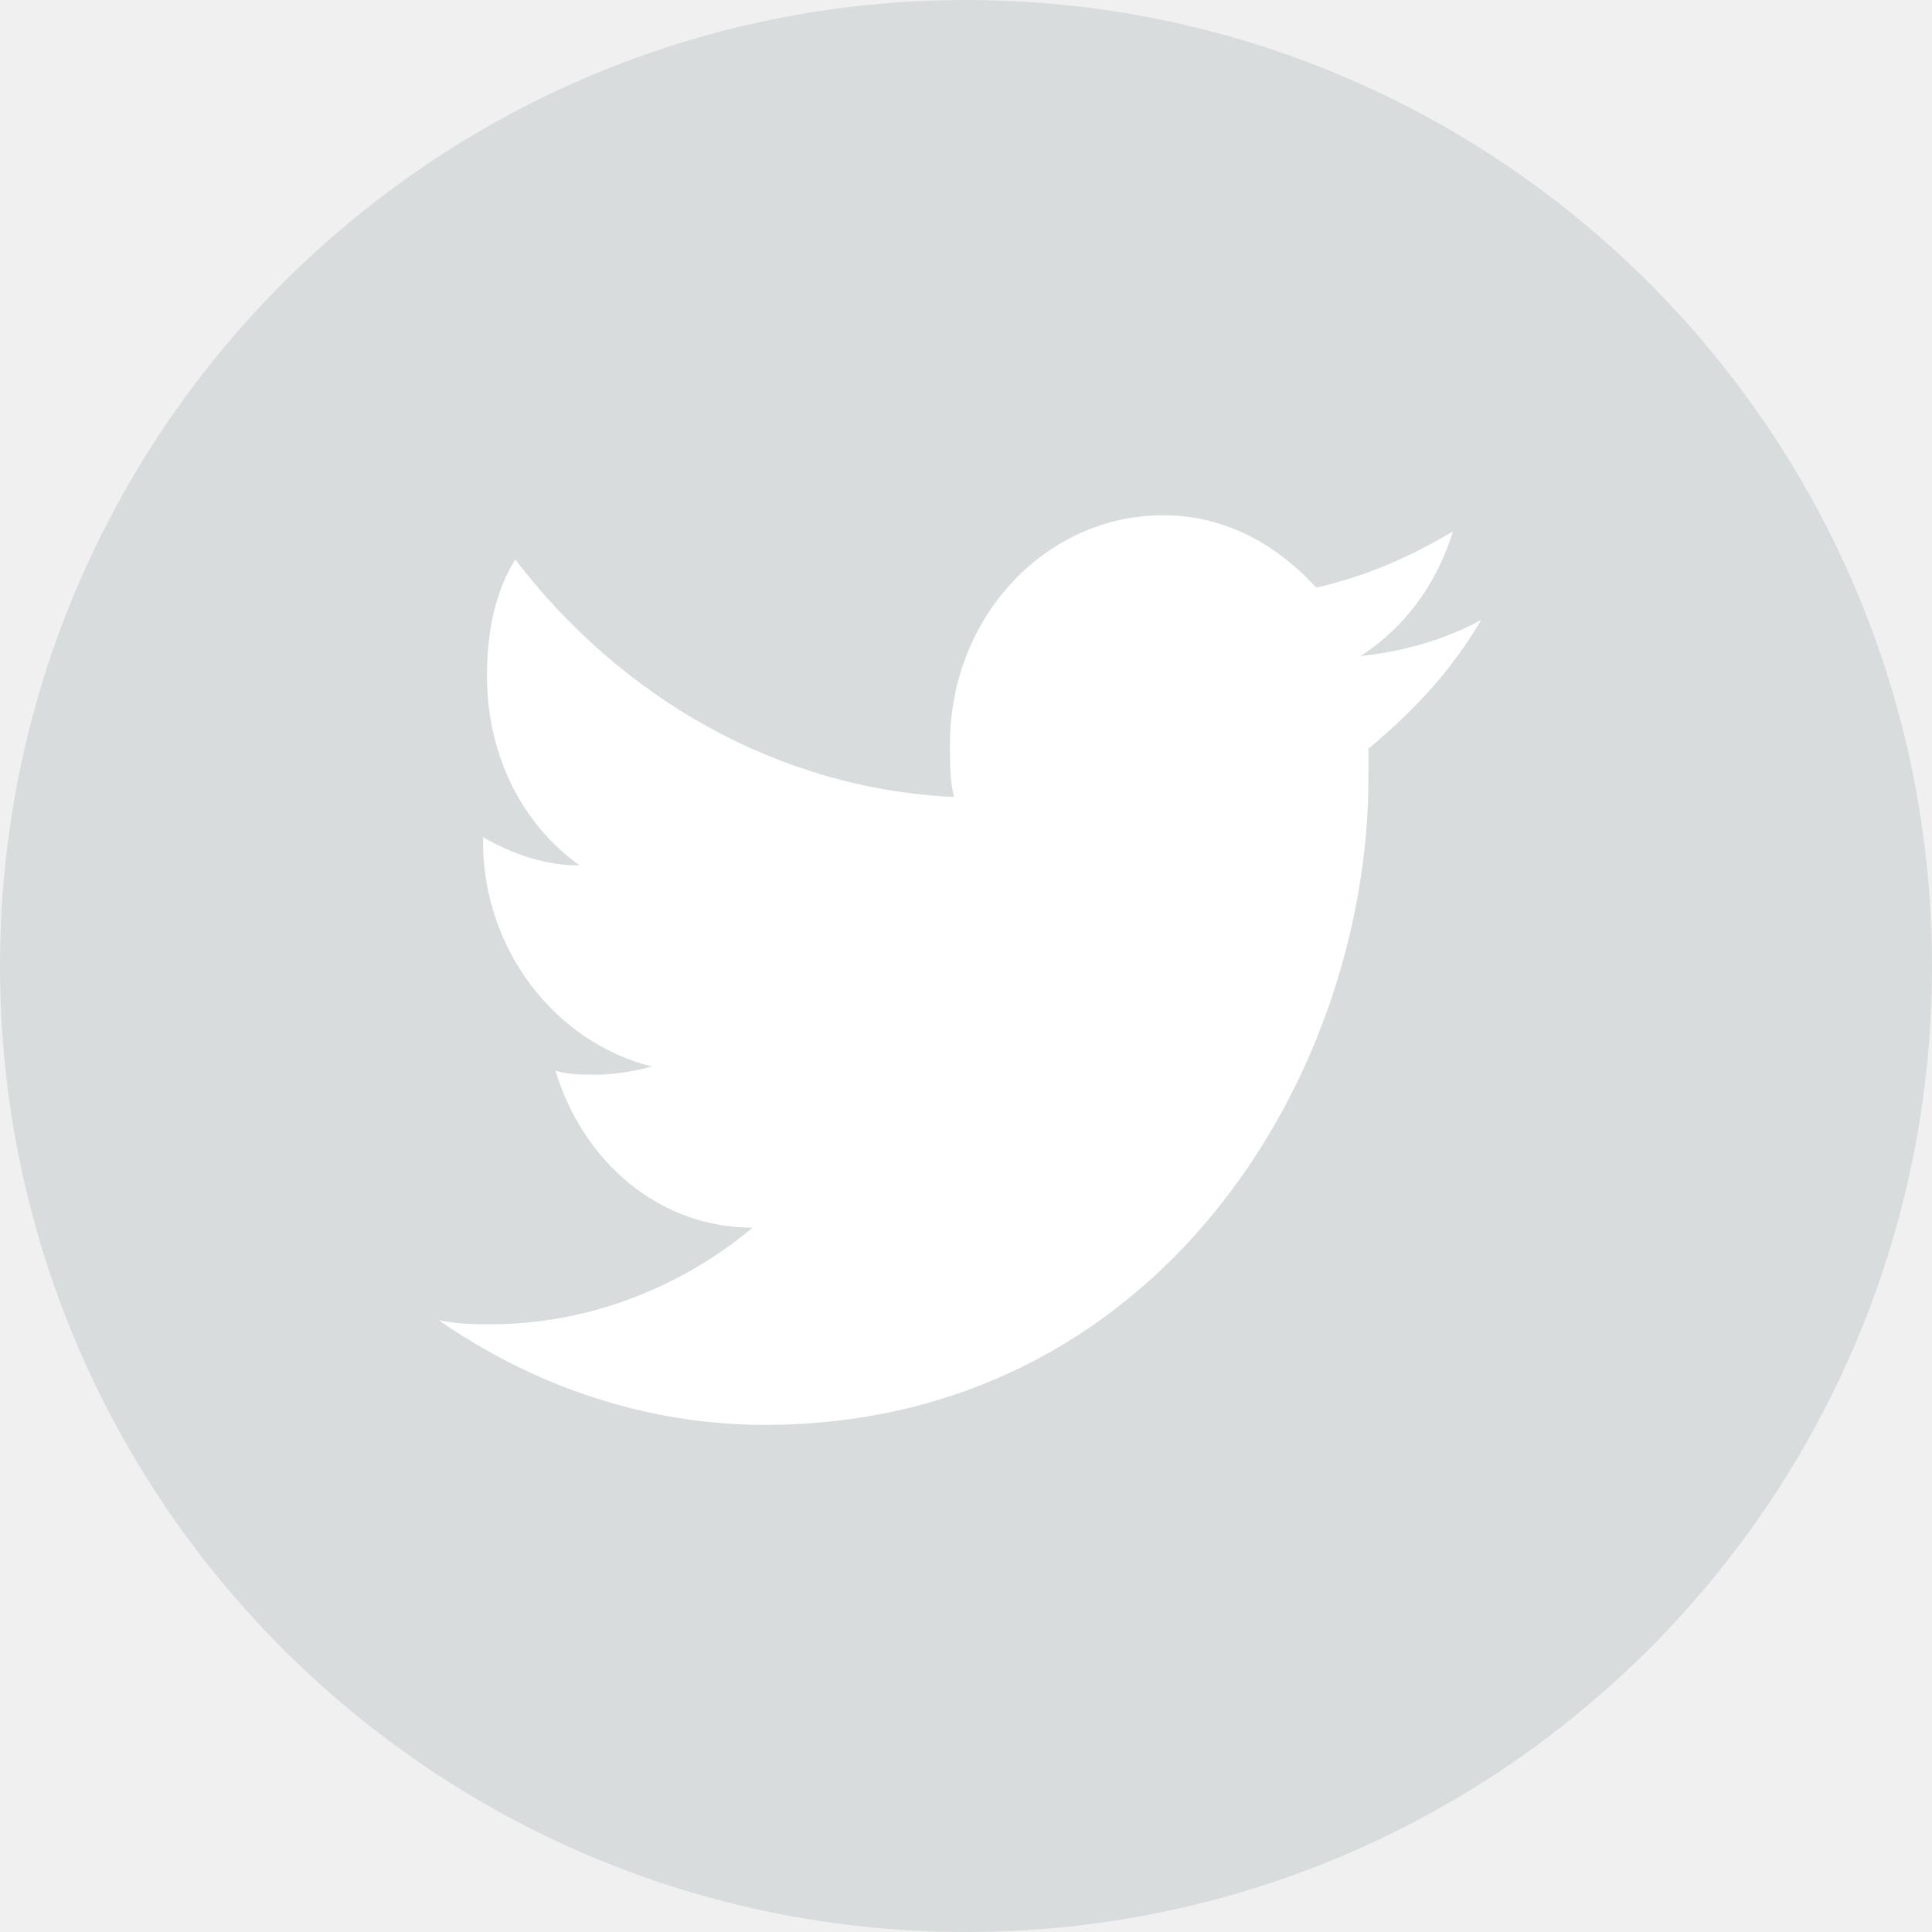
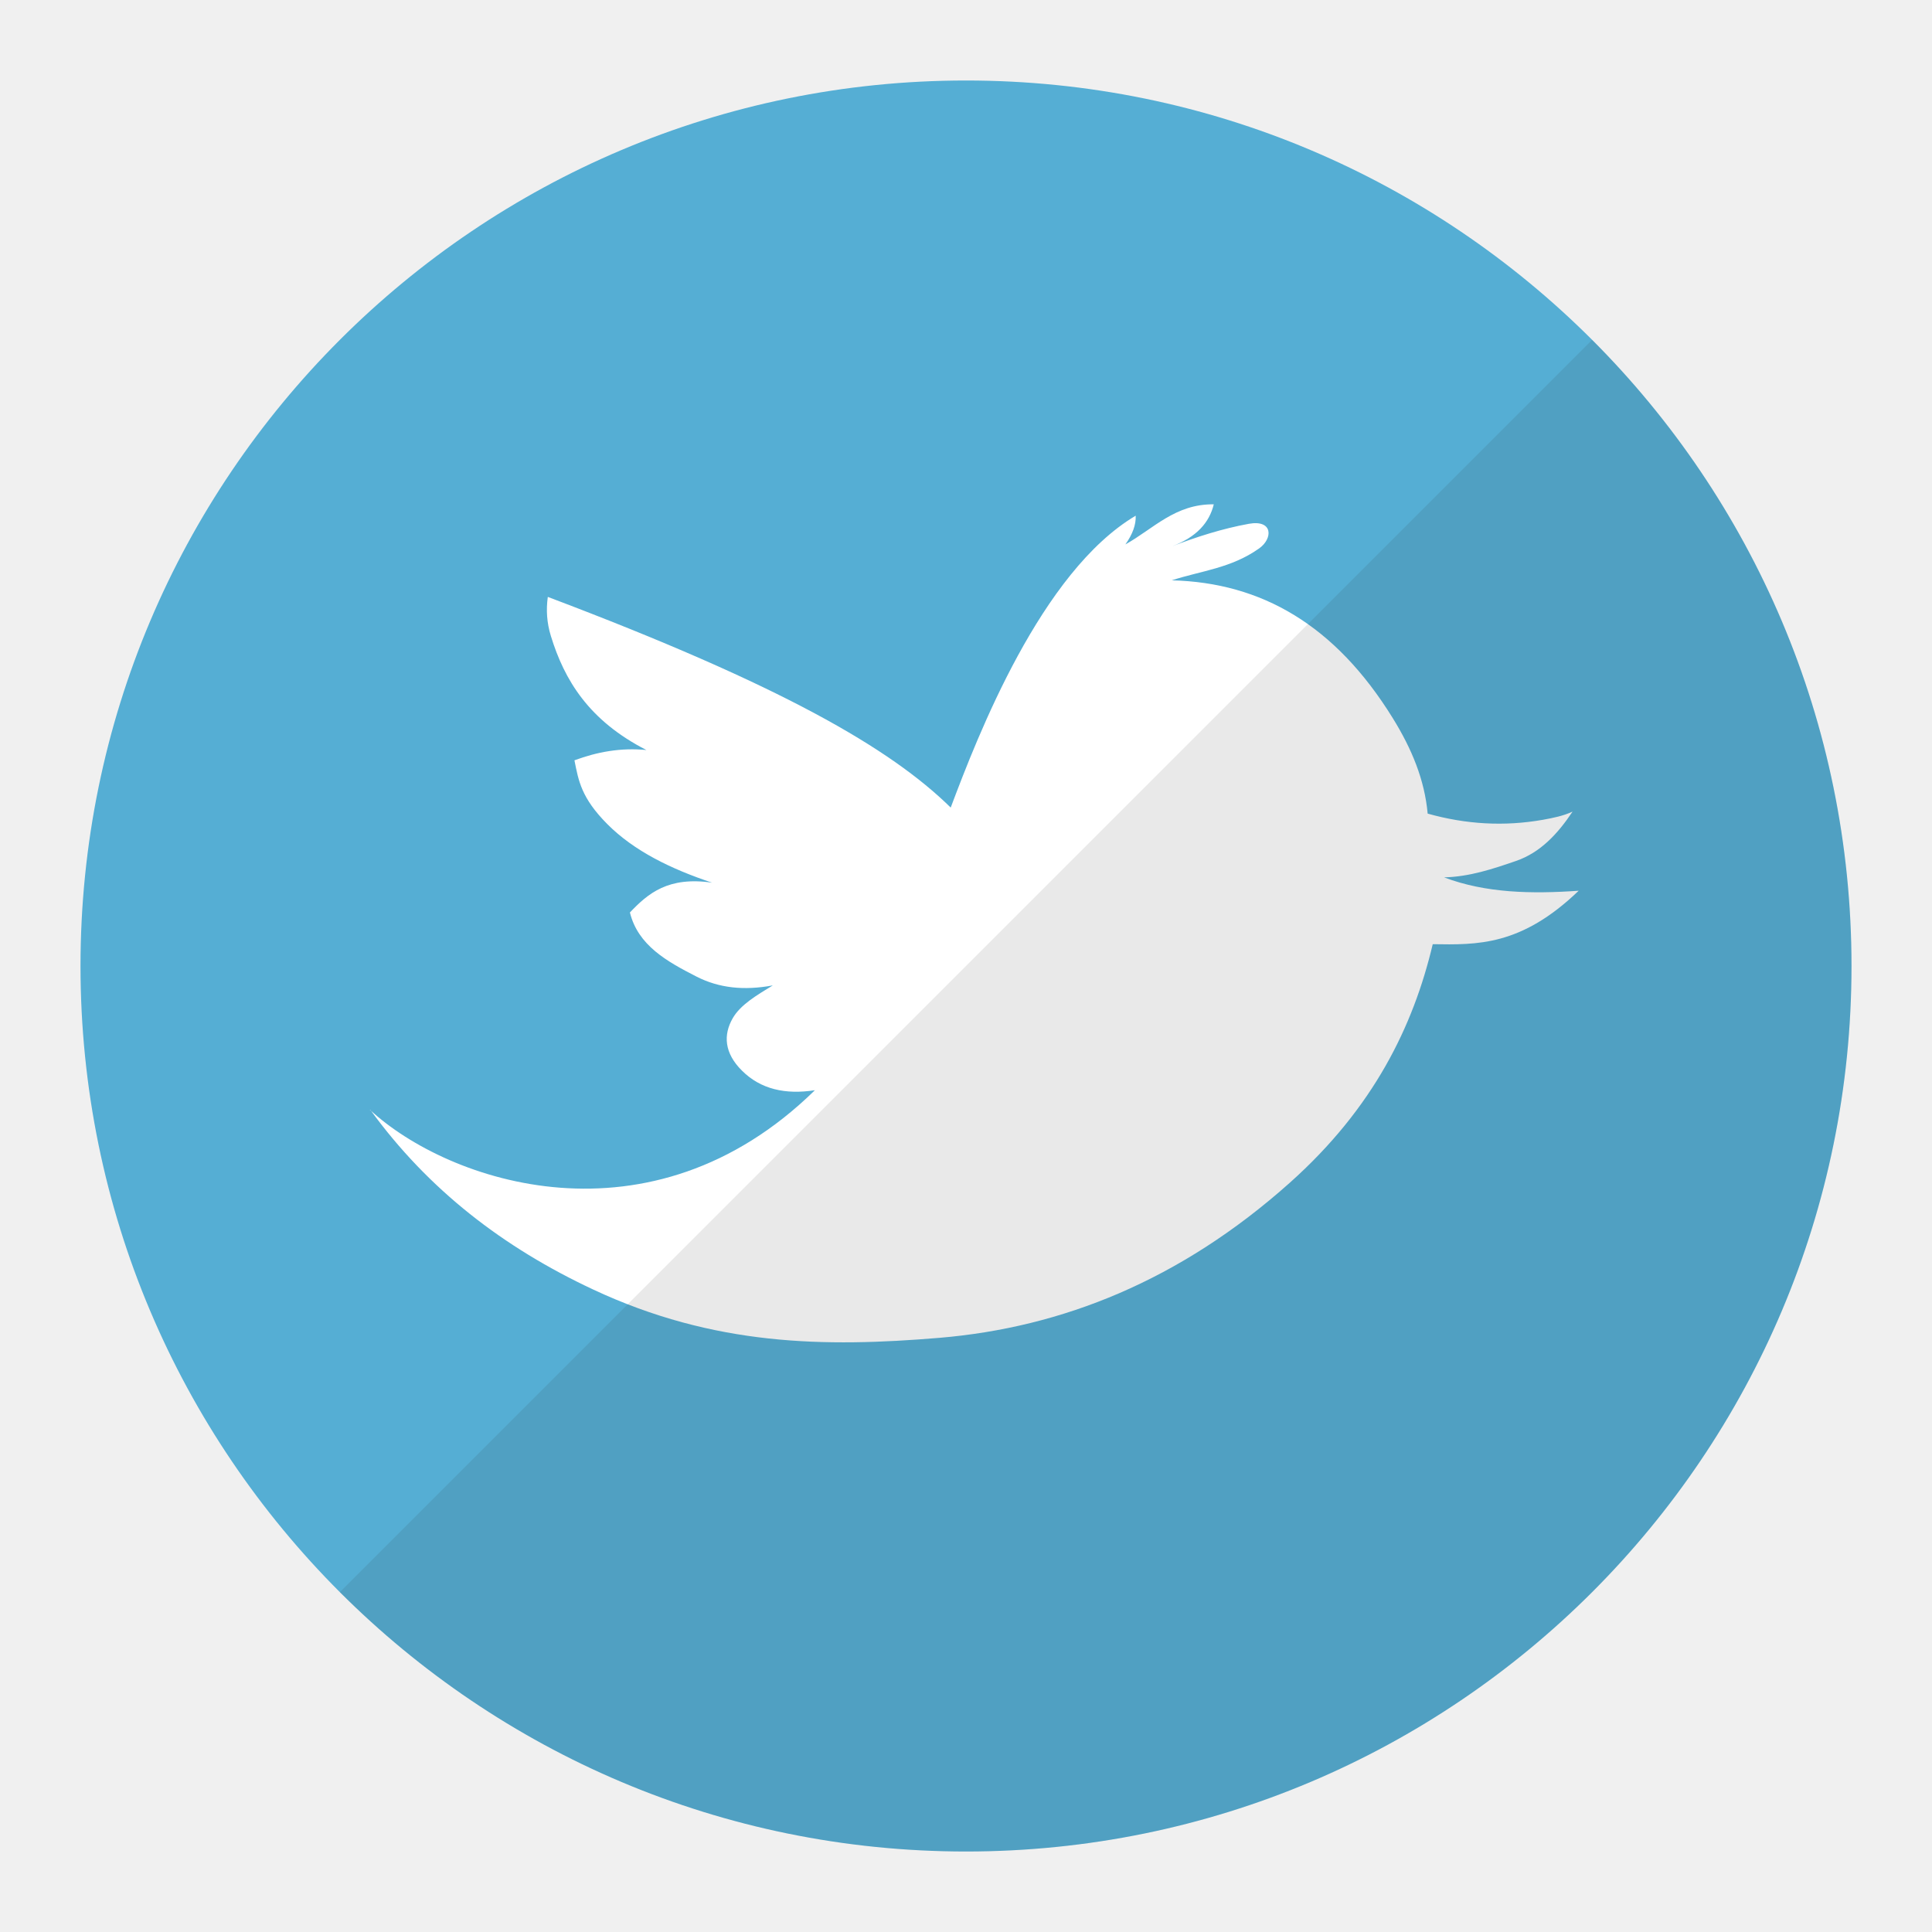
- <svg xmlns="http://www.w3.org/2000/svg" width="16px" height="16px" viewBox="0 0 16 16" version="1.1">
-   <defs />
-   <g id="Book-Brawl-UI" stroke="none" stroke-width="1" fill="none" fill-rule="evenodd">
-     <g id="10.1-BB_My_Account_Desktop" transform="translate(-583, -268)" fill-rule="nonzero">
-       <g id="Content" transform="translate(256, 55)">
-         <g id="Twitter" transform="translate(327, 213)">
-           <circle id="Oval" fill="#D9DCDD" cx="8" cy="8" r="8" />
-           <path d="M12.267,5.133 C11.967,5.3 11.6,5.4 11.267,5.433 C11.633,5.2 11.9,4.833 12.033,4.4 C11.7,4.6 11.333,4.767 10.9,4.867 C10.567,4.5 10.133,4.267 9.633,4.267 C8.667,4.267 7.867,5.1 7.867,6.167 C7.867,6.3 7.867,6.467 7.9,6.6 C6.433,6.533 5.133,5.767 4.267,4.633 C4.1,4.9 4.033,5.233 4.033,5.6 C4.033,6.267 4.333,6.833 4.8,7.167 C4.5,7.167 4.233,7.067 4,6.933 L4,6.967 C4,7.867 4.6,8.633 5.4,8.833 C5.267,8.867 5.1,8.9 4.933,8.9 C4.833,8.9 4.7,8.9 4.6,8.867 C4.833,9.633 5.467,10.167 6.233,10.167 C5.633,10.667 4.867,10.967 4.067,10.967 C3.933,10.967 3.8,10.967 3.633,10.933 C4.4,11.467 5.333,11.8 6.333,11.8 C9.567,11.8 11.333,8.933 11.333,6.433 L11.333,6.2 C11.733,5.867 12.033,5.533 12.267,5.133 Z" id="Shape" fill="#FFFFFF" />
-         </g>
-       </g>
-     </g>
+ <svg xmlns="http://www.w3.org/2000/svg" enable-background="new 0 0 24 24" height="24px" id="Layer_1" version="1.1" viewBox="0 0 24 24" width="24px" xml:space="preserve">
+   <g id="icon">
+     <circle cx="12" cy="12" fill="#55AED4" r="11" />
+     <path d="M4.595,13.786c0.977,0.904,3.486,1.759,5.528,-0.243c-0.367,0.057,-0.674,-0.012,-0.906,-0.243c-0.221,-0.219,-0.233,-0.445,-0.115,-0.651c0.096,-0.168,0.299,-0.286,0.498,-0.408c-0.361,0.067,-0.669,0.032,-0.945,-0.108c-0.37,-0.189,-0.729,-0.388,-0.83,-0.798c0.226,-0.238,0.477,-0.45,1.021,-0.37c-0.512,-0.171,-0.97,-0.394,-1.302,-0.728c-0.323,-0.325,-0.357,-0.537,-0.408,-0.792c0.282,-0.105,0.577,-0.159,0.894,-0.128c-0.716,-0.366,-1.019,-0.869,-1.187,-1.417c-0.051,-0.166,-0.06,-0.323,-0.038,-0.485c2.898,1.094,4.255,1.88,5.005,2.617c0.337,-0.897,1.123,-2.929,2.298,-3.626c0.005,0.111,-0.038,0.23,-0.128,0.357c0.348,-0.194,0.619,-0.504,1.098,-0.498c-0.055,0.226,-0.213,0.408,-0.523,0.523c0.313,-0.12,0.629,-0.221,0.958,-0.281c0.304,-0.055,0.3,0.185,0.128,0.306c-0.349,0.247,-0.721,0.277,-1.085,0.396c1.117,0.028,2.031,0.557,2.745,1.711c0.237,0.383,0.396,0.767,0.434,1.187c0.477,0.134,0.951,0.161,1.43,0.077c0.131,-0.024,0.254,-0.048,0.37,-0.102c-0.186,0.279,-0.401,0.509,-0.702,0.613c-0.288,0.099,-0.576,0.196,-0.894,0.204c0.517,0.196,1.087,0.207,1.672,0.166c-0.716,0.689,-1.263,0.672,-1.813,0.664c-0.241,1.018,-0.734,2.033,-1.774,2.962c-1.365,1.219,-2.835,1.8,-4.353,1.928c-1.424,0.119,-2.8,0.103,-4.302,-0.6c-1.114,-0.521,-2.048,-1.239,-2.77,-2.234L4.595,13.786z" fill="#FFFFFF" />
+     <path d="M4.222,19.778C6.212,21.769,8.962,23,12,23c6.075,0,11,-4.925,11,-11c0,-3.038,-1.231,-5.788,-3.222,-7.778L4.222,19.778z" fill="#231F20" opacity="0.1" />
  </g>
</svg>
